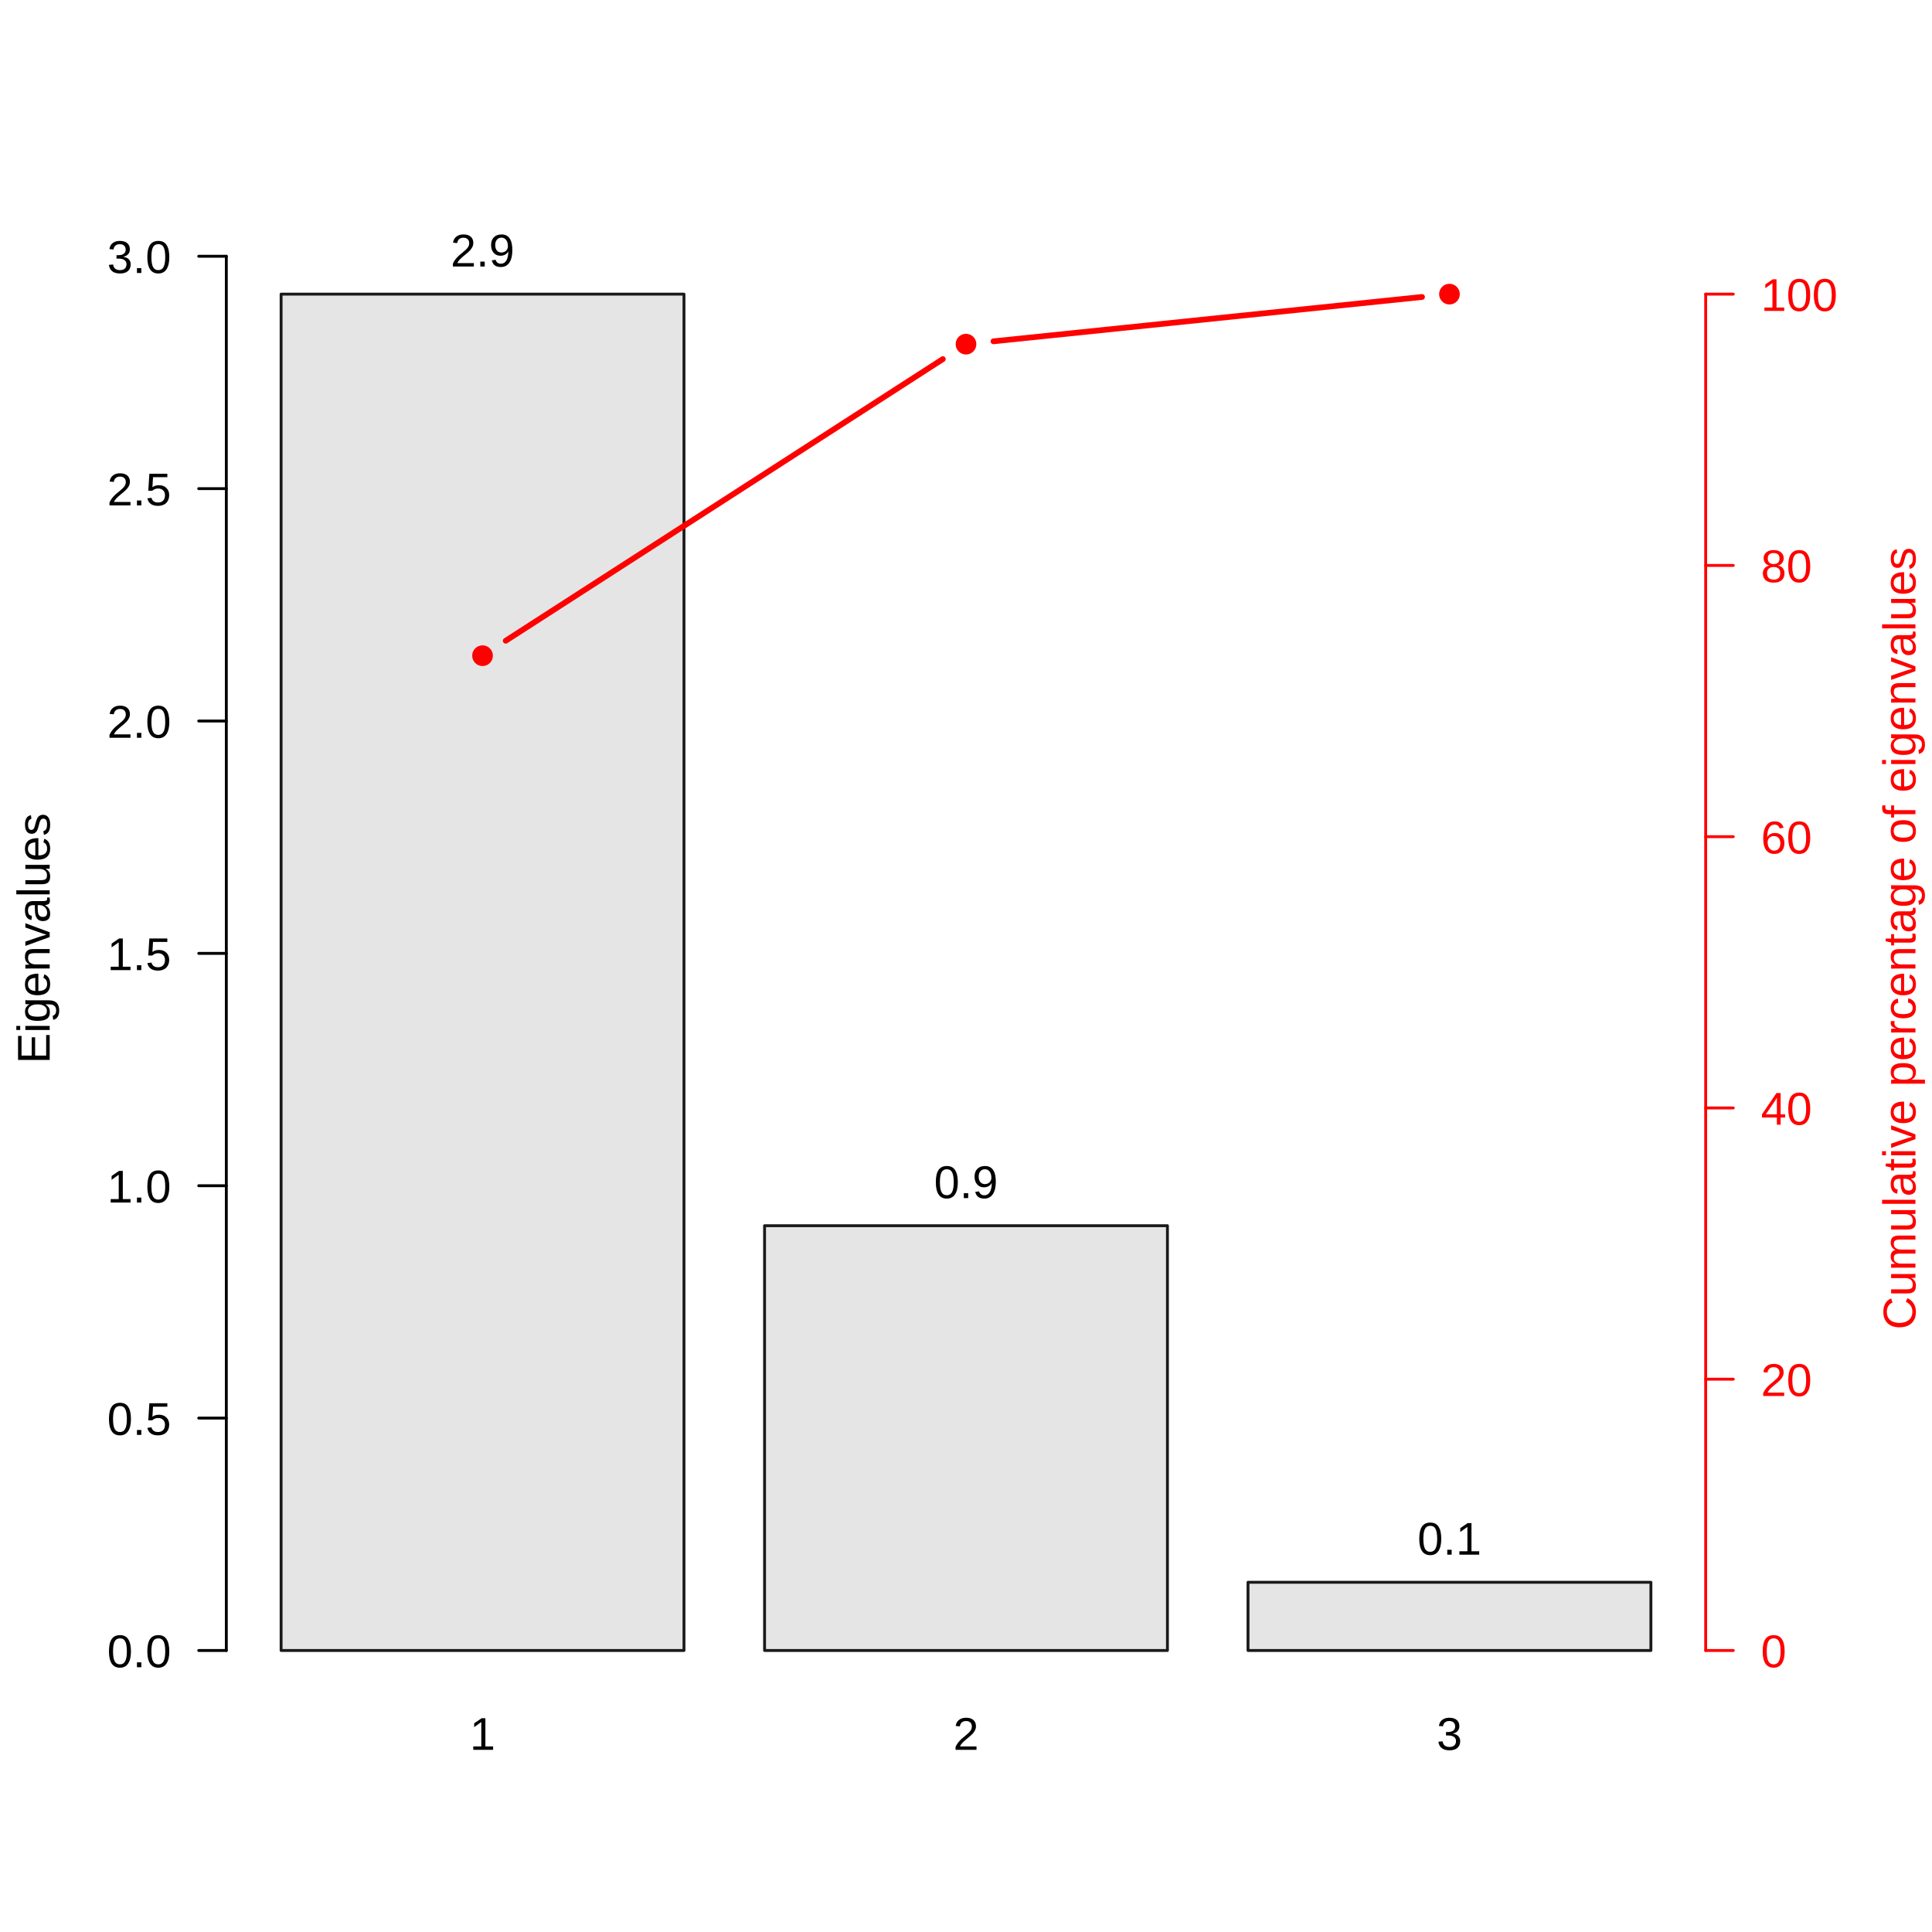
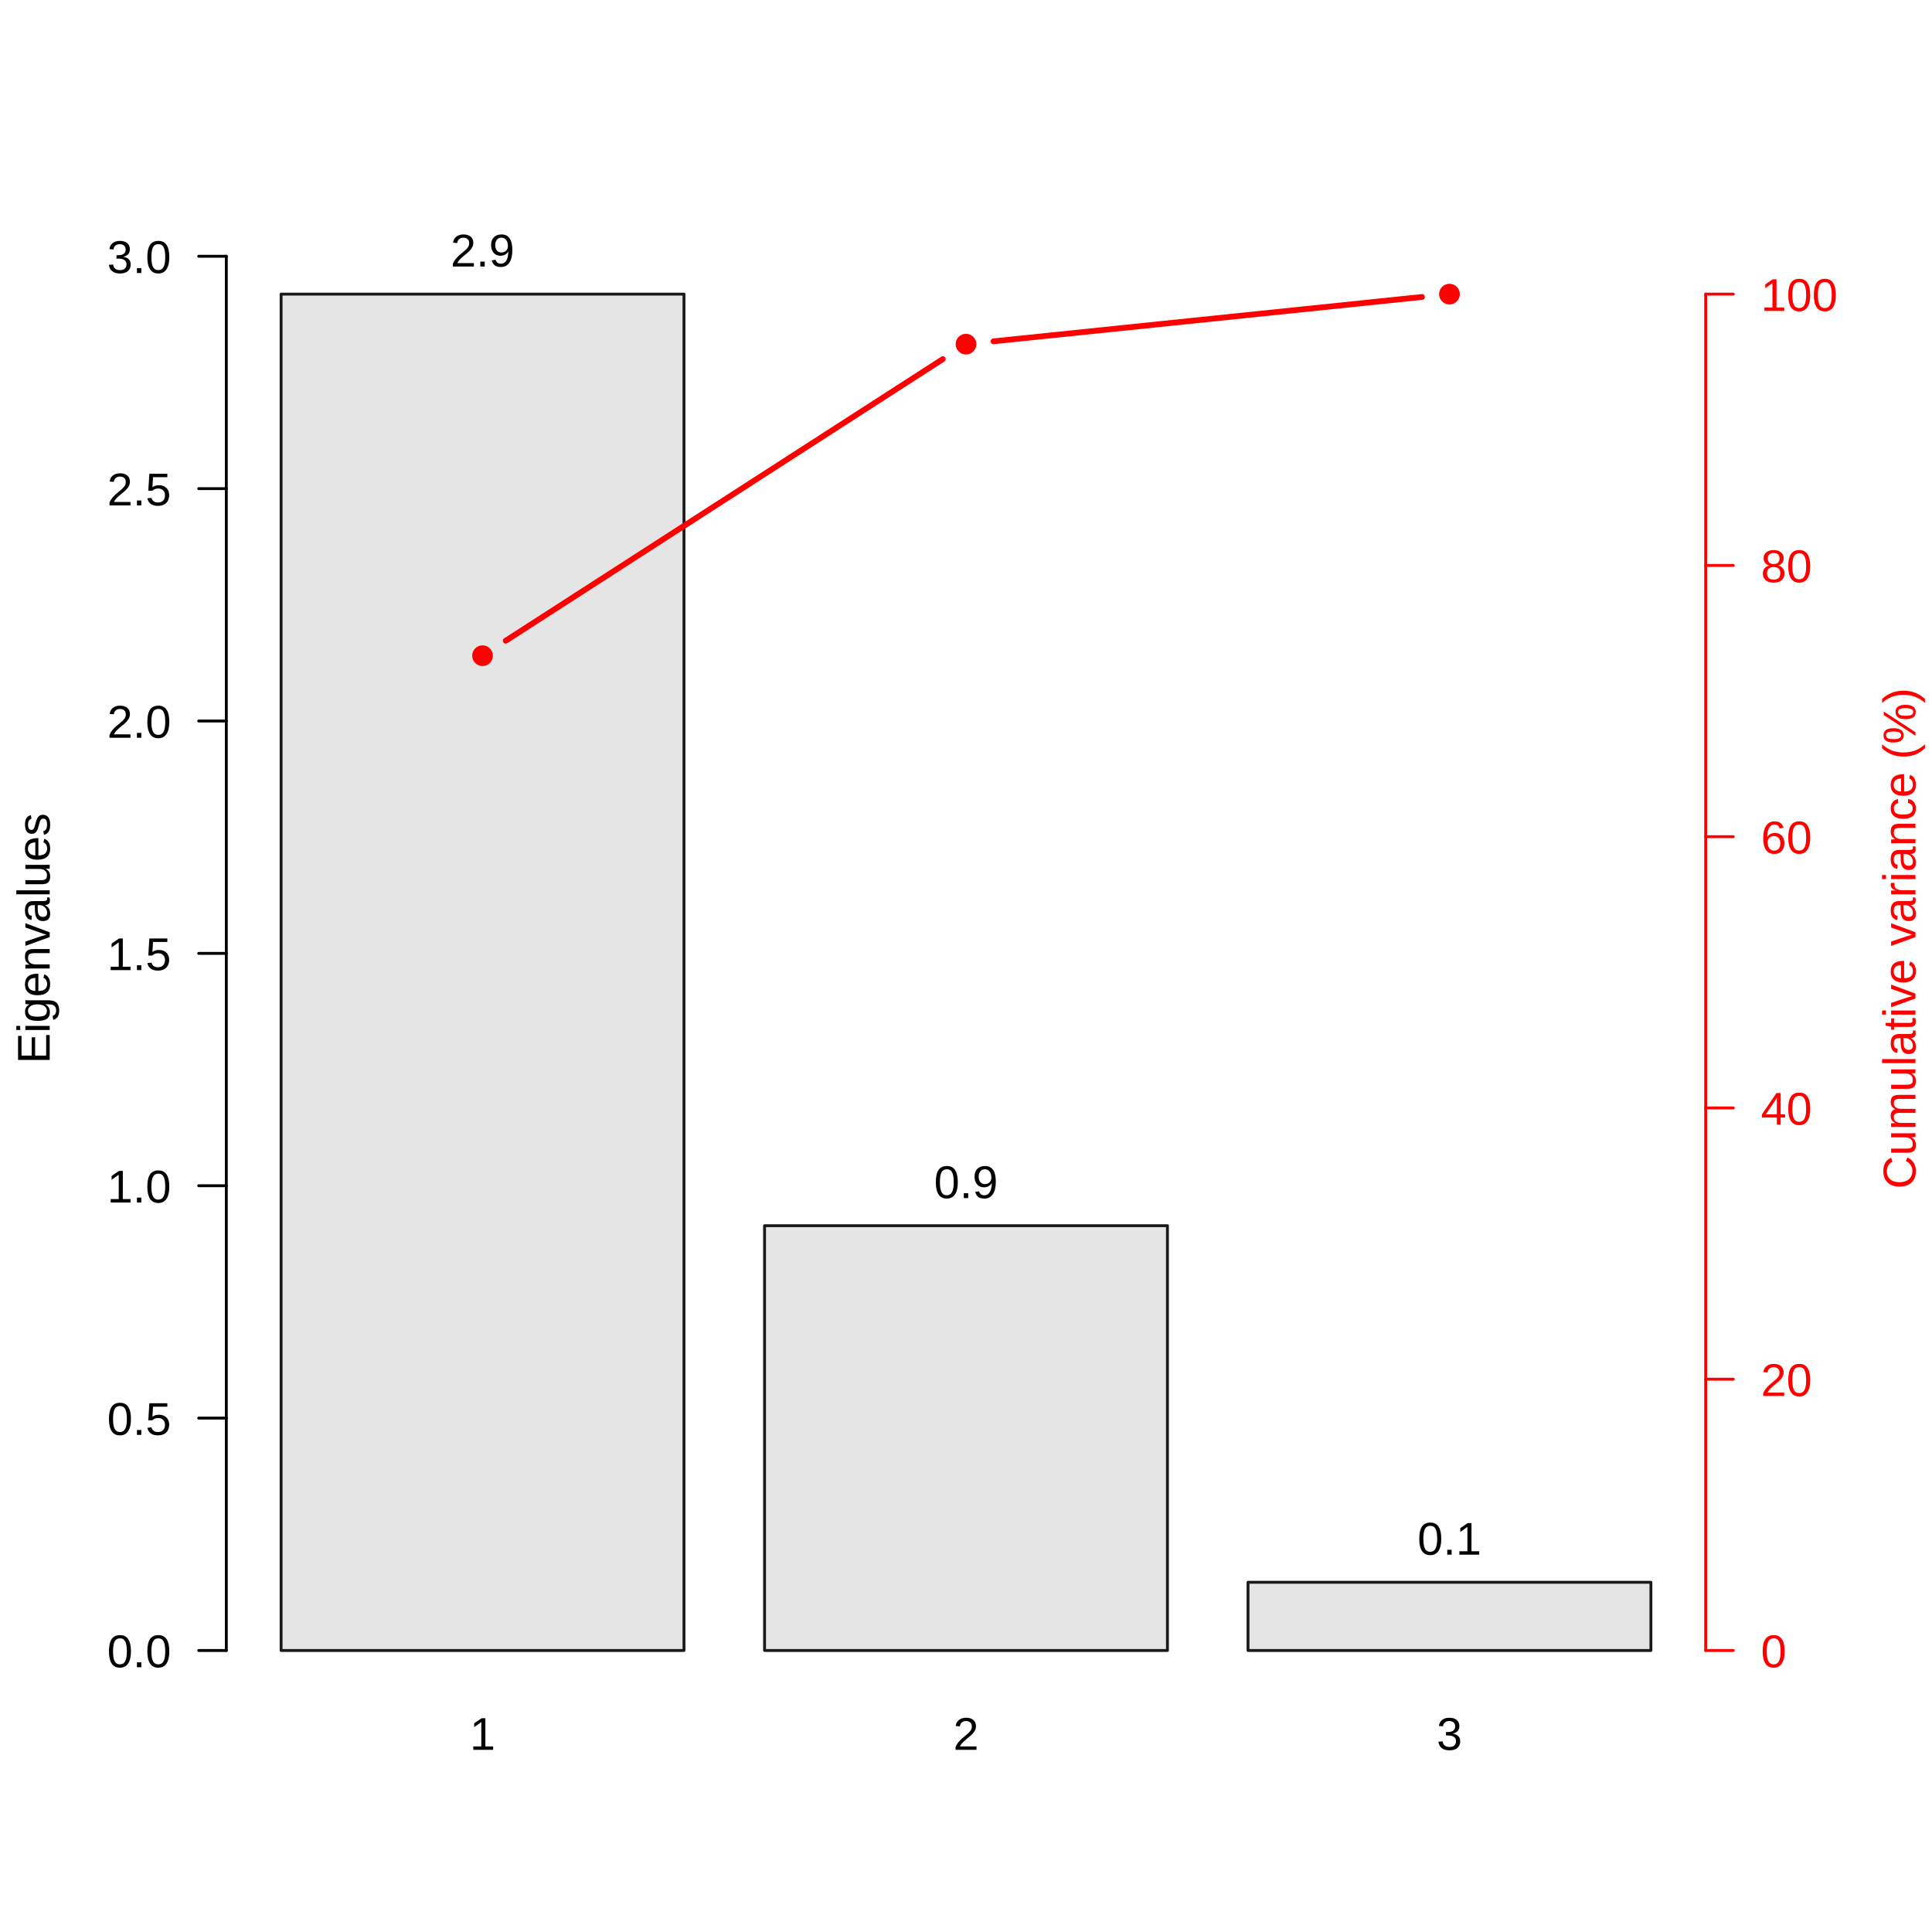
<svg xmlns="http://www.w3.org/2000/svg" class="svglite" width="504.00pt" height="504.00pt" viewBox="0 0 504.00 504.00">
  <defs>
    <style type="text/css">
    .svglite line, .svglite polyline, .svglite polygon, .svglite path, .svglite rect, .svglite circle {
      fill: none;
      stroke: #000000;
      stroke-linecap: round;
      stroke-linejoin: round;
      stroke-miterlimit: 10.00;
    }
    .svglite text {
      white-space: pre;
    }
  </style>
  </defs>
  <rect width="100%" height="100%" style="stroke: none; fill: #FFFFFF;" />
  <defs>
    <clipPath id="cpMC4wMHw1MDQuMDB8MC4wMHw1MDQuMDA=">
      <rect x="0.00" y="0.00" width="504.00" height="504.00" />
    </clipPath>
  </defs>
  <g clip-path="url(#cpMC4wMHw1MDQuMDB8MC4wMHw1MDQuMDA=)">
    <rect x="73.33" y="76.73" width="105.10" height="353.83" style="stroke-width: 0.75; stroke: #1A1A1A; fill: #E5E5E5;" />
    <rect x="199.45" y="319.75" width="105.10" height="110.81" style="stroke-width: 0.75; stroke: #1A1A1A; fill: #E5E5E5;" />
    <rect x="325.57" y="412.77" width="105.10" height="17.79" style="stroke-width: 0.75; stroke: #1A1A1A; fill: #E5E5E5;" />
    <text x="125.88" y="456.48" text-anchor="middle" style="font-size: 12.00px; font-family: &quot;Arial&quot;;" textLength="7.64px" lengthAdjust="spacingAndGlyphs">1</text>
    <text x="252.00" y="456.48" text-anchor="middle" style="font-size: 12.00px; font-family: &quot;Arial&quot;;" textLength="7.64px" lengthAdjust="spacingAndGlyphs">2</text>
    <text x="378.12" y="456.48" text-anchor="middle" style="font-size: 12.00px; font-family: &quot;Arial&quot;;" textLength="7.64px" lengthAdjust="spacingAndGlyphs">3</text>
    <text transform="translate(12.96,244.80) rotate(-90)" text-anchor="middle" style="font-size: 12.00px; font-family: &quot;Arial&quot;;" textLength="72.58px" lengthAdjust="spacingAndGlyphs">Eigenvalues</text>
    <line x1="59.04" y1="430.56" x2="59.04" y2="66.85" style="stroke-width: 0.75;" />
    <line x1="59.04" y1="430.56" x2="51.84" y2="430.56" style="stroke-width: 0.75;" />
    <line x1="59.04" y1="369.94" x2="51.84" y2="369.94" style="stroke-width: 0.75;" />
    <line x1="59.04" y1="309.32" x2="51.84" y2="309.32" style="stroke-width: 0.75;" />
    <line x1="59.04" y1="248.71" x2="51.84" y2="248.71" style="stroke-width: 0.75;" />
    <line x1="59.04" y1="188.09" x2="51.84" y2="188.09" style="stroke-width: 0.75;" />
    <line x1="59.04" y1="127.47" x2="51.84" y2="127.47" style="stroke-width: 0.75;" />
    <line x1="59.04" y1="66.85" x2="51.84" y2="66.85" style="stroke-width: 0.75;" />
    <text x="44.64" y="434.93" text-anchor="end" style="font-size: 12.00px; font-family: &quot;Arial&quot;;" textLength="19.09px" lengthAdjust="spacingAndGlyphs">0.0</text>
    <text x="44.64" y="374.32" text-anchor="end" style="font-size: 12.00px; font-family: &quot;Arial&quot;;" textLength="19.09px" lengthAdjust="spacingAndGlyphs">0.5</text>
    <text x="44.64" y="313.70" text-anchor="end" style="font-size: 12.00px; font-family: &quot;Arial&quot;;" textLength="19.09px" lengthAdjust="spacingAndGlyphs">1.0</text>
    <text x="44.64" y="253.08" text-anchor="end" style="font-size: 12.00px; font-family: &quot;Arial&quot;;" textLength="19.09px" lengthAdjust="spacingAndGlyphs">1.5</text>
    <text x="44.64" y="192.46" text-anchor="end" style="font-size: 12.00px; font-family: &quot;Arial&quot;;" textLength="19.09px" lengthAdjust="spacingAndGlyphs">2.0</text>
    <text x="44.64" y="131.84" text-anchor="end" style="font-size: 12.00px; font-family: &quot;Arial&quot;;" textLength="19.09px" lengthAdjust="spacingAndGlyphs">2.5</text>
    <text x="44.64" y="71.22" text-anchor="end" style="font-size: 12.00px; font-family: &quot;Arial&quot;;" textLength="19.09px" lengthAdjust="spacingAndGlyphs">3.0</text>
  </g>
  <defs>
    <clipPath id="cpNTkuMDR8NDQ0Ljk2fDU5LjA0fDQzMC41Ng==">
      <rect x="59.04" y="59.04" width="385.92" height="371.52" />
    </clipPath>
  </defs>
  <g clip-path="url(#cpNTkuMDR8NDQ0Ljk2fDU5LjA0fDQzMC41Ng==)">
    <text x="125.88" y="69.53" text-anchor="middle" style="font-size: 12.00px; font-family: &quot;Arial&quot;;" textLength="19.09px" lengthAdjust="spacingAndGlyphs">2.9</text>
    <text x="252.00" y="312.55" text-anchor="middle" style="font-size: 12.00px; font-family: &quot;Arial&quot;;" textLength="19.09px" lengthAdjust="spacingAndGlyphs">0.9</text>
    <text x="378.12" y="405.57" text-anchor="middle" style="font-size: 12.00px; font-family: &quot;Arial&quot;;" textLength="19.09px" lengthAdjust="spacingAndGlyphs">0.1</text>
    <line x1="131.93" y1="167.15" x2="245.95" y2="93.68" style="stroke-width: 1.50; stroke: #FF0000;" />
    <line x1="259.16" y1="89.04" x2="370.96" y2="77.47" style="stroke-width: 1.50; stroke: #FF0000;" />
    <circle cx="125.88" cy="171.05" r="2.70" style="stroke-width: 1.50; stroke: none; fill: #FF0000;" />
    <circle cx="252.00" cy="89.78" r="2.70" style="stroke-width: 1.50; stroke: none; fill: #FF0000;" />
    <circle cx="378.12" cy="76.73" r="2.70" style="stroke-width: 1.50; stroke: none; fill: #FF0000;" />
  </g>
  <g clip-path="url(#cpMC4wMHw1MDQuMDB8MC4wMHw1MDQuMDA=)">
    <line x1="444.96" y1="430.56" x2="444.96" y2="76.73" style="stroke-width: 0.75; stroke: #FF0000;" />
    <line x1="444.96" y1="430.56" x2="452.16" y2="430.56" style="stroke-width: 0.75; stroke: #FF0000;" />
    <line x1="444.96" y1="359.79" x2="452.16" y2="359.79" style="stroke-width: 0.75; stroke: #FF0000;" />
    <line x1="444.96" y1="289.03" x2="452.16" y2="289.03" style="stroke-width: 0.75; stroke: #FF0000;" />
    <line x1="444.96" y1="218.26" x2="452.16" y2="218.26" style="stroke-width: 0.75; stroke: #FF0000;" />
    <line x1="444.96" y1="147.50" x2="452.16" y2="147.50" style="stroke-width: 0.75; stroke: #FF0000;" />
    <line x1="444.96" y1="76.73" x2="452.16" y2="76.73" style="stroke-width: 0.75; stroke: #FF0000;" />
    <text x="459.36" y="434.93" style="font-size: 12.00px;fill: #FF0000; font-family: &quot;Arial&quot;;" textLength="7.64px" lengthAdjust="spacingAndGlyphs">0</text>
    <text x="459.36" y="364.17" style="font-size: 12.00px;fill: #FF0000; font-family: &quot;Arial&quot;;" textLength="15.28px" lengthAdjust="spacingAndGlyphs">20</text>
    <text x="459.36" y="293.40" style="font-size: 12.00px;fill: #FF0000; font-family: &quot;Arial&quot;;" textLength="15.28px" lengthAdjust="spacingAndGlyphs">40</text>
    <text x="459.36" y="222.64" style="font-size: 12.00px;fill: #FF0000; font-family: &quot;Arial&quot;;" textLength="15.28px" lengthAdjust="spacingAndGlyphs">60</text>
    <text x="459.36" y="151.87" style="font-size: 12.00px;fill: #FF0000; font-family: &quot;Arial&quot;;" textLength="15.28px" lengthAdjust="spacingAndGlyphs">80</text>
    <text x="459.36" y="81.11" style="font-size: 12.00px;fill: #FF0000; font-family: &quot;Arial&quot;;" textLength="22.92px" lengthAdjust="spacingAndGlyphs">100</text>
-     <text transform="translate(499.68,244.80) rotate(-90)" text-anchor="middle" style="font-size: 12.00px;fill: #FF0000; font-family: &quot;Arial&quot;;" textLength="232.27px" lengthAdjust="spacingAndGlyphs">Cumulative percentage of eigenvalues</text>
+     <text transform="translate(499.68,244.80) rotate(-90)" text-anchor="middle" style="font-size: 12.00px;fill: #FF0000; font-family: &quot;Arial&quot;;" textLength="148.61px" lengthAdjust="spacingAndGlyphs">Cumulative variance (%)</text>
  </g>
</svg>
